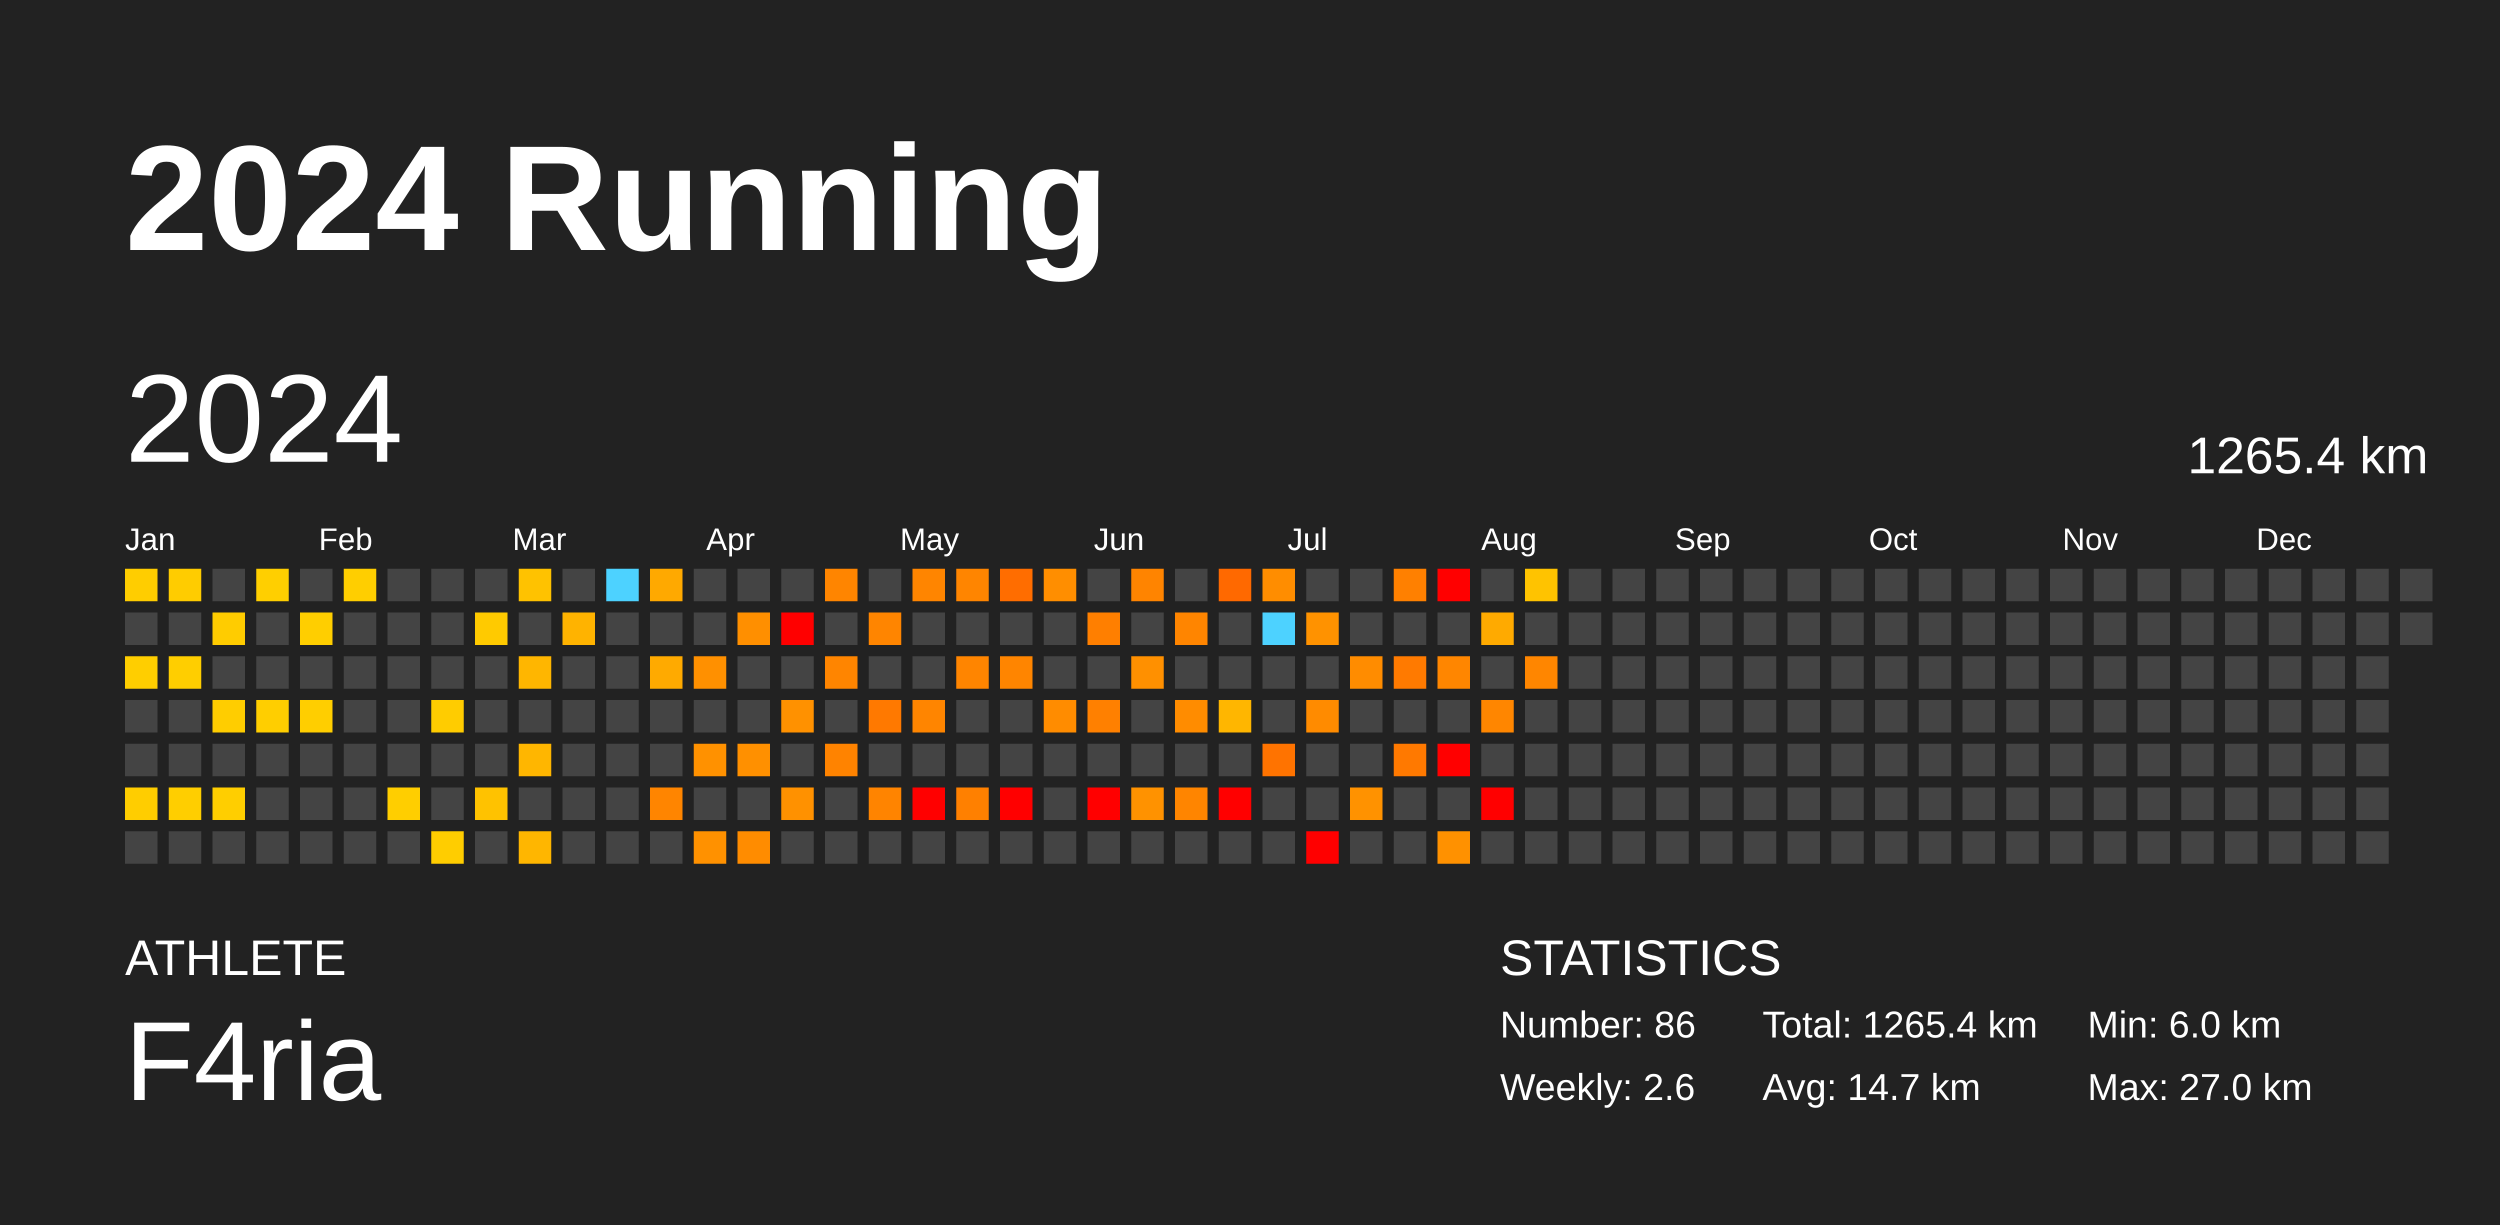
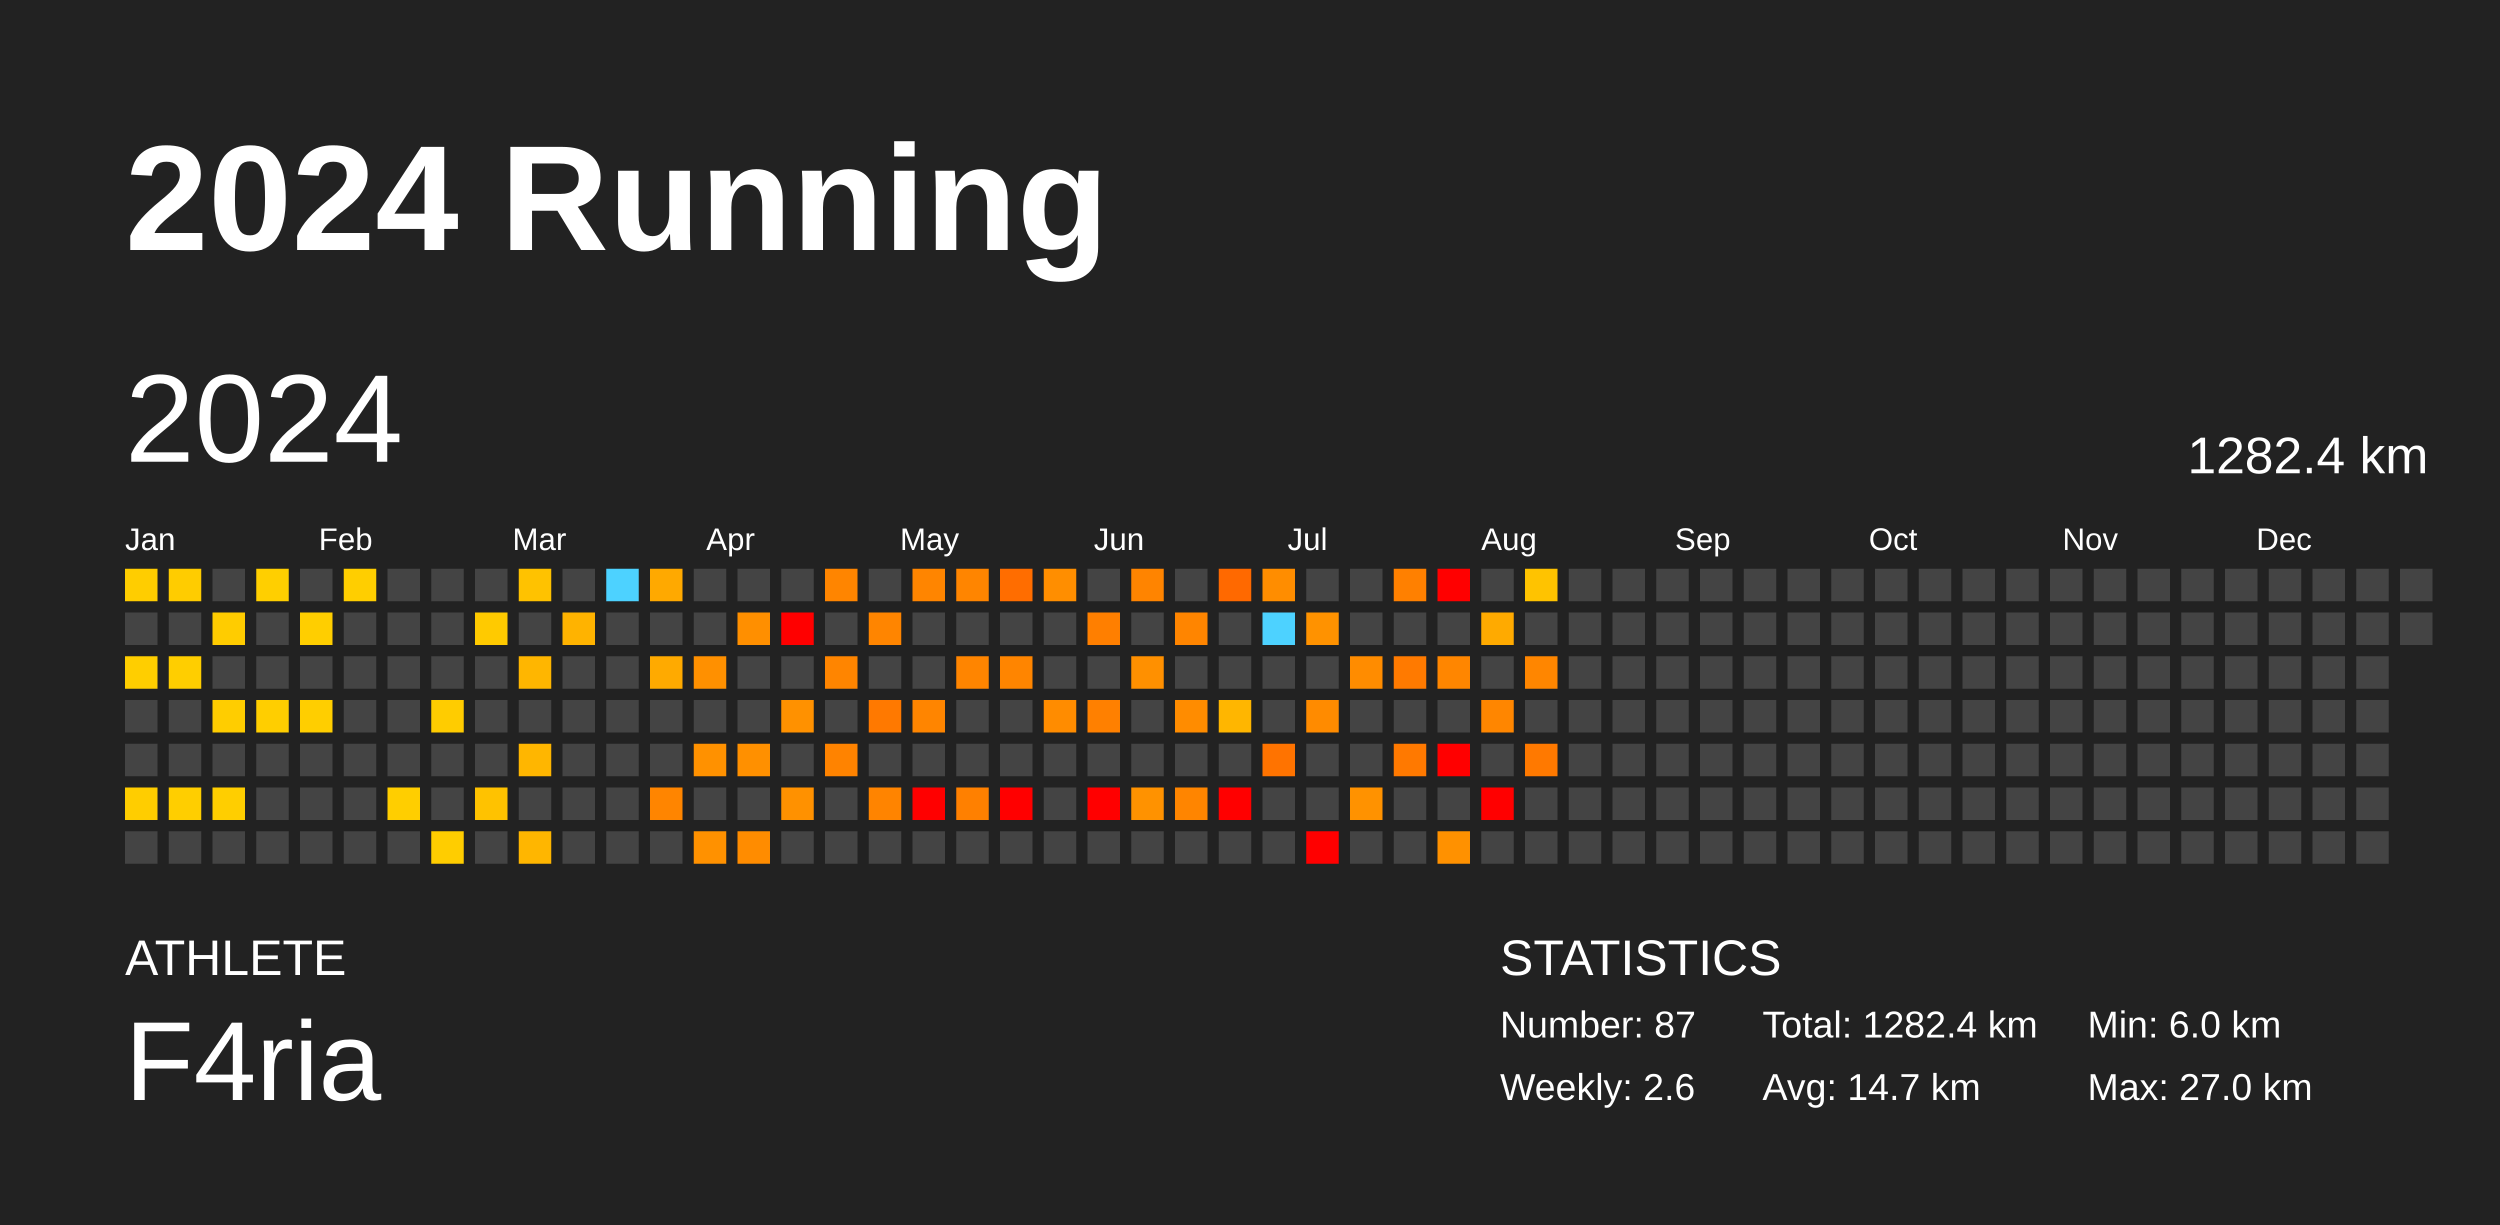
<svg xmlns="http://www.w3.org/2000/svg" baseProfile="full" height="98mm" version="1.1" viewBox="0,0,200,98" width="200mm">
  <defs />
  <rect fill="#222222" height="98" width="200" x="0" y="0" />
  <text fill="#FFFFFF" style="font-size:12px; font-family:Arial; font-weight:bold;" x="10" y="20">2024 Running</text>
  <text fill="#FFFFFF" style="font-size:4px; font-family:Arial" x="10" y="78">ATHLETE</text>
  <text fill="#FFFFFF" style="font-size:9px; font-family:Arial" x="10" y="88">F4ria</text>
  <text fill="#FFFFFF" style="font-size:4px; font-family:Arial" x="120" y="78">STATISTICS</text>
-   <text fill="#FFFFFF" style="font-size:3px; font-family:Arial" x="120" y="83">Number: 86</text>
+   <text fill="#FFFFFF" style="font-size:3px; font-family:Arial" x="120" y="83">Number: 87</text>
  <text fill="#FFFFFF" style="font-size:3px; font-family:Arial" x="120" y="88">Weekly: 2.6</text>
-   <text fill="#FFFFFF" style="font-size:3px; font-family:Arial" x="141" y="83">Total: 1265.4 km</text>
+   <text fill="#FFFFFF" style="font-size:3px; font-family:Arial" x="141" y="83">Total: 1282.4 km</text>
  <text fill="#FFFFFF" style="font-size:3px; font-family:Arial" x="141" y="88">Avg: 14.7 km</text>
  <text fill="#FFFFFF" style="font-size:3px; font-family:Arial" x="167" y="83">Min: 6.0 km</text>
  <text fill="#FFFFFF" style="font-size:3px; font-family:Arial" x="167" y="88">Max: 27.0 km</text>
  <text dominant-baseline="hanging" fill="#FFFFFF" style="font-size:10.0px; font-family:Arial;" x="10" y="30">2024</text>
-   <text dominant-baseline="hanging" fill="#FFFFFF" style="font-size:4.125px; font-family:Arial;" x="175" y="35">1265.4 km</text>
+   <text dominant-baseline="hanging" fill="#FFFFFF" style="font-size:4.125px; font-family:Arial;" x="175" y="35">1282.4 km</text>
  <text fill="#FFFFFF" style="font-size:2.5px; font-family:Arial" x="10.0" y="44">Jan</text>
  <text fill="#FFFFFF" style="font-size:2.5px; font-family:Arial" x="25.5" y="44">Feb</text>
  <text fill="#FFFFFF" style="font-size:2.5px; font-family:Arial" x="41.0" y="44">Mar</text>
  <text fill="#FFFFFF" style="font-size:2.5px; font-family:Arial" x="56.5" y="44">Apr</text>
  <text fill="#FFFFFF" style="font-size:2.5px; font-family:Arial" x="72.0" y="44">May</text>
  <text fill="#FFFFFF" style="font-size:2.5px; font-family:Arial" x="87.5" y="44">Jun</text>
  <text fill="#FFFFFF" style="font-size:2.5px; font-family:Arial" x="103.0" y="44">Jul</text>
  <text fill="#FFFFFF" style="font-size:2.5px; font-family:Arial" x="118.5" y="44">Aug</text>
  <text fill="#FFFFFF" style="font-size:2.5px; font-family:Arial" x="134.0" y="44">Sep</text>
  <text fill="#FFFFFF" style="font-size:2.5px; font-family:Arial" x="149.5" y="44">Oct</text>
  <text fill="#FFFFFF" style="font-size:2.5px; font-family:Arial" x="165.0" y="44">Nov</text>
  <text fill="#FFFFFF" style="font-size:2.5px; font-family:Arial" x="180.5" y="44">Dec</text>
  <rect fill="#ffcd00" height="2.6" width="2.6" x="10.0" y="45.5" />
  <rect fill="#444444" height="2.6" width="2.6" x="10.0" y="49.0" />
  <rect fill="#ffce00" height="2.6" width="2.6" x="10.0" y="52.5" />
  <rect fill="#444444" height="2.6" width="2.6" x="10.0" y="56.0" />
  <rect fill="#444444" height="2.6" width="2.6" x="10.0" y="59.5" />
  <rect fill="#ffcd00" height="2.6" width="2.6" x="10.0" y="63.0" />
  <rect fill="#444444" height="2.6" width="2.6" x="10.0" y="66.5" />
  <rect fill="#ffcc00" height="2.6" width="2.6" x="13.5" y="45.5" />
  <rect fill="#444444" height="2.6" width="2.6" x="13.5" y="49.0" />
  <rect fill="#ffce00" height="2.6" width="2.6" x="13.5" y="52.5" />
  <rect fill="#444444" height="2.6" width="2.6" x="13.5" y="56.0" />
  <rect fill="#444444" height="2.6" width="2.6" x="13.5" y="59.5" />
  <rect fill="#ffce00" height="2.6" width="2.6" x="13.5" y="63.0" />
  <rect fill="#444444" height="2.6" width="2.6" x="13.5" y="66.5" />
  <rect fill="#444444" height="2.6" width="2.6" x="17.0" y="45.5" />
  <rect fill="#ffcc00" height="2.6" width="2.6" x="17.0" y="49.0" />
  <rect fill="#444444" height="2.6" width="2.6" x="17.0" y="52.5" />
  <rect fill="#ffcd00" height="2.6" width="2.6" x="17.0" y="56.0" />
  <rect fill="#444444" height="2.6" width="2.6" x="17.0" y="59.5" />
  <rect fill="#ffce00" height="2.6" width="2.6" x="17.0" y="63.0" />
  <rect fill="#444444" height="2.6" width="2.6" x="17.0" y="66.5" />
  <rect fill="#ffcf00" height="2.6" width="2.6" x="20.5" y="45.5" />
  <rect fill="#444444" height="2.6" width="2.6" x="20.5" y="49.0" />
  <rect fill="#444444" height="2.6" width="2.6" x="20.5" y="52.5" />
  <rect fill="#ffce00" height="2.6" width="2.6" x="20.5" y="56.0" />
  <rect fill="#444444" height="2.6" width="2.6" x="20.5" y="59.5" />
  <rect fill="#444444" height="2.6" width="2.6" x="20.5" y="63.0" />
  <rect fill="#444444" height="2.6" width="2.6" x="20.5" y="66.5" />
  <rect fill="#444444" height="2.6" width="2.6" x="24.0" y="45.5" />
  <rect fill="#ffce00" height="2.6" width="2.6" x="24.0" y="49.0" />
  <rect fill="#444444" height="2.6" width="2.6" x="24.0" y="52.5" />
  <rect fill="#ffce00" height="2.6" width="2.6" x="24.0" y="56.0" />
  <rect fill="#444444" height="2.6" width="2.6" x="24.0" y="59.5" />
  <rect fill="#444444" height="2.6" width="2.6" x="24.0" y="63.0" />
  <rect fill="#444444" height="2.6" width="2.6" x="24.0" y="66.5" />
  <rect fill="#ffce00" height="2.6" width="2.6" x="27.5" y="45.5" />
  <rect fill="#444444" height="2.6" width="2.6" x="27.5" y="49.0" />
  <rect fill="#444444" height="2.6" width="2.6" x="27.5" y="52.5" />
  <rect fill="#444444" height="2.6" width="2.6" x="27.5" y="56.0" />
  <rect fill="#444444" height="2.6" width="2.6" x="27.5" y="59.5" />
  <rect fill="#444444" height="2.6" width="2.6" x="27.5" y="63.0" />
  <rect fill="#444444" height="2.6" width="2.6" x="27.5" y="66.5" />
  <rect fill="#444444" height="2.6" width="2.6" x="31.0" y="45.5" />
  <rect fill="#444444" height="2.6" width="2.6" x="31.0" y="49.0" />
  <rect fill="#444444" height="2.6" width="2.6" x="31.0" y="52.5" />
  <rect fill="#444444" height="2.6" width="2.6" x="31.0" y="56.0" />
  <rect fill="#444444" height="2.6" width="2.6" x="31.0" y="59.5" />
  <rect fill="#ffce00" height="2.6" width="2.6" x="31.0" y="63.0" />
  <rect fill="#444444" height="2.6" width="2.6" x="31.0" y="66.5" />
  <rect fill="#444444" height="2.6" width="2.6" x="34.5" y="45.5" />
  <rect fill="#444444" height="2.6" width="2.6" x="34.5" y="49.0" />
  <rect fill="#444444" height="2.6" width="2.6" x="34.5" y="52.5" />
  <rect fill="#ffcc00" height="2.6" width="2.6" x="34.5" y="56.0" />
  <rect fill="#444444" height="2.6" width="2.6" x="34.5" y="59.5" />
  <rect fill="#444444" height="2.6" width="2.6" x="34.5" y="63.0" />
  <rect fill="#ffcd00" height="2.6" width="2.6" x="34.5" y="66.5" />
  <rect fill="#444444" height="2.6" width="2.6" x="38.0" y="45.5" />
  <rect fill="#ffca00" height="2.6" width="2.6" x="38.0" y="49.0" />
  <rect fill="#444444" height="2.6" width="2.6" x="38.0" y="52.5" />
  <rect fill="#444444" height="2.6" width="2.6" x="38.0" y="56.0" />
  <rect fill="#444444" height="2.6" width="2.6" x="38.0" y="59.5" />
  <rect fill="#ffc200" height="2.6" width="2.6" x="38.0" y="63.0" />
  <rect fill="#444444" height="2.6" width="2.6" x="38.0" y="66.5" />
  <rect fill="#ffc200" height="2.6" width="2.6" x="41.5" y="45.5" />
  <rect fill="#444444" height="2.6" width="2.6" x="41.5" y="49.0" />
  <rect fill="#ffb600" height="2.6" width="2.6" x="41.5" y="52.5" />
  <rect fill="#444444" height="2.6" width="2.6" x="41.5" y="56.0" />
  <rect fill="#ffb600" height="2.6" width="2.6" x="41.5" y="59.5" />
  <rect fill="#444444" height="2.6" width="2.6" x="41.5" y="63.0" />
  <rect fill="#ffb600" height="2.6" width="2.6" x="41.5" y="66.5" />
  <rect fill="#444444" height="2.6" width="2.6" x="45.0" y="45.5" />
  <rect fill="#ffb300" height="2.6" width="2.6" x="45.0" y="49.0" />
  <rect fill="#444444" height="2.6" width="2.6" x="45.0" y="52.5" />
  <rect fill="#444444" height="2.6" width="2.6" x="45.0" y="56.0" />
  <rect fill="#444444" height="2.6" width="2.6" x="45.0" y="59.5" />
  <rect fill="#444444" height="2.6" width="2.6" x="45.0" y="63.0" />
  <rect fill="#444444" height="2.6" width="2.6" x="45.0" y="66.5" />
  <rect fill="#4dd2ff" height="2.6" width="2.6" x="48.5" y="45.5" />
  <rect fill="#444444" height="2.6" width="2.6" x="48.5" y="49.0" />
  <rect fill="#444444" height="2.6" width="2.6" x="48.5" y="52.5" />
  <rect fill="#444444" height="2.6" width="2.6" x="48.5" y="56.0" />
  <rect fill="#444444" height="2.6" width="2.6" x="48.5" y="59.5" />
  <rect fill="#444444" height="2.6" width="2.6" x="48.5" y="63.0" />
  <rect fill="#444444" height="2.6" width="2.6" x="48.5" y="66.5" />
  <rect fill="#ffa900" height="2.6" width="2.6" x="52.0" y="45.5" />
  <rect fill="#444444" height="2.6" width="2.6" x="52.0" y="49.0" />
  <rect fill="#ffaa00" height="2.6" width="2.6" x="52.0" y="52.5" />
  <rect fill="#444444" height="2.6" width="2.6" x="52.0" y="56.0" />
  <rect fill="#444444" height="2.6" width="2.6" x="52.0" y="59.5" />
  <rect fill="#ff8500" height="2.6" width="2.6" x="52.0" y="63.0" />
  <rect fill="#444444" height="2.6" width="2.6" x="52.0" y="66.5" />
  <rect fill="#444444" height="2.6" width="2.6" x="55.5" y="45.5" />
  <rect fill="#444444" height="2.6" width="2.6" x="55.5" y="49.0" />
  <rect fill="#ff9000" height="2.6" width="2.6" x="55.5" y="52.5" />
  <rect fill="#444444" height="2.6" width="2.6" x="55.5" y="56.0" />
  <rect fill="#ff9100" height="2.6" width="2.6" x="55.5" y="59.5" />
  <rect fill="#444444" height="2.6" width="2.6" x="55.5" y="63.0" />
  <rect fill="#ff9100" height="2.6" width="2.6" x="55.5" y="66.5" />
  <rect fill="#444444" height="2.6" width="2.6" x="59.0" y="45.5" />
  <rect fill="#ff8f00" height="2.6" width="2.6" x="59.0" y="49.0" />
  <rect fill="#444444" height="2.6" width="2.6" x="59.0" y="52.5" />
  <rect fill="#444444" height="2.6" width="2.6" x="59.0" y="56.0" />
  <rect fill="#ff9000" height="2.6" width="2.6" x="59.0" y="59.5" />
  <rect fill="#444444" height="2.6" width="2.6" x="59.0" y="63.0" />
  <rect fill="#ff8c00" height="2.6" width="2.6" x="59.0" y="66.5" />
  <rect fill="#444444" height="2.6" width="2.6" x="62.5" y="45.5" />
  <rect fill="red" height="2.6" width="2.6" x="62.5" y="49.0" />
  <rect fill="#444444" height="2.6" width="2.6" x="62.5" y="52.5" />
  <rect fill="#ff9100" height="2.6" width="2.6" x="62.5" y="56.0" />
  <rect fill="#444444" height="2.6" width="2.6" x="62.5" y="59.5" />
  <rect fill="#ff9100" height="2.6" width="2.6" x="62.5" y="63.0" />
  <rect fill="#444444" height="2.6" width="2.6" x="62.5" y="66.5" />
  <rect fill="#ff8500" height="2.6" width="2.6" x="66.0" y="45.5" />
  <rect fill="#444444" height="2.6" width="2.6" x="66.0" y="49.0" />
  <rect fill="#ff8500" height="2.6" width="2.6" x="66.0" y="52.5" />
  <rect fill="#444444" height="2.6" width="2.6" x="66.0" y="56.0" />
  <rect fill="#ff8300" height="2.6" width="2.6" x="66.0" y="59.5" />
  <rect fill="#444444" height="2.6" width="2.6" x="66.0" y="63.0" />
  <rect fill="#444444" height="2.6" width="2.6" x="66.0" y="66.5" />
  <rect fill="#444444" height="2.6" width="2.6" x="69.5" y="45.5" />
  <rect fill="#ff8500" height="2.6" width="2.6" x="69.5" y="49.0" />
  <rect fill="#444444" height="2.6" width="2.6" x="69.5" y="52.5" />
  <rect fill="#ff7900" height="2.6" width="2.6" x="69.5" y="56.0" />
  <rect fill="#444444" height="2.6" width="2.6" x="69.5" y="59.5" />
  <rect fill="#ff8400" height="2.6" width="2.6" x="69.5" y="63.0" />
  <rect fill="#444444" height="2.6" width="2.6" x="69.5" y="66.5" />
  <rect fill="#ff8500" height="2.6" width="2.6" x="73.0" y="45.5" />
  <rect fill="#444444" height="2.6" width="2.6" x="73.0" y="49.0" />
  <rect fill="#444444" height="2.6" width="2.6" x="73.0" y="52.5" />
  <rect fill="#ff8500" height="2.6" width="2.6" x="73.0" y="56.0" />
  <rect fill="#444444" height="2.6" width="2.6" x="73.0" y="59.5" />
  <rect fill="red" height="2.6" width="2.6" x="73.0" y="63.0" />
  <rect fill="#444444" height="2.6" width="2.6" x="73.0" y="66.5" />
  <rect fill="#ff8500" height="2.6" width="2.6" x="76.5" y="45.5" />
  <rect fill="#444444" height="2.6" width="2.6" x="76.5" y="49.0" />
  <rect fill="#ff8500" height="2.6" width="2.6" x="76.5" y="52.5" />
  <rect fill="#444444" height="2.6" width="2.6" x="76.5" y="56.0" />
  <rect fill="#444444" height="2.6" width="2.6" x="76.5" y="59.5" />
  <rect fill="#ff8000" height="2.6" width="2.6" x="76.5" y="63.0" />
  <rect fill="#444444" height="2.6" width="2.6" x="76.5" y="66.5" />
  <rect fill="#ff6d00" height="2.6" width="2.6" x="80.0" y="45.5" />
  <rect fill="#444444" height="2.6" width="2.6" x="80.0" y="49.0" />
  <rect fill="#ff8500" height="2.6" width="2.6" x="80.0" y="52.5" />
  <rect fill="#444444" height="2.6" width="2.6" x="80.0" y="56.0" />
  <rect fill="#444444" height="2.6" width="2.6" x="80.0" y="59.5" />
  <rect fill="red" height="2.6" width="2.6" x="80.0" y="63.0" />
  <rect fill="#444444" height="2.6" width="2.6" x="80.0" y="66.5" />
  <rect fill="#ff8e00" height="2.6" width="2.6" x="83.5" y="45.5" />
  <rect fill="#444444" height="2.6" width="2.6" x="83.5" y="49.0" />
  <rect fill="#444444" height="2.6" width="2.6" x="83.5" y="52.5" />
  <rect fill="#ff8c00" height="2.6" width="2.6" x="83.5" y="56.0" />
  <rect fill="#444444" height="2.6" width="2.6" x="83.5" y="59.5" />
  <rect fill="#444444" height="2.6" width="2.6" x="83.5" y="63.0" />
  <rect fill="#444444" height="2.6" width="2.6" x="83.5" y="66.5" />
  <rect fill="#444444" height="2.6" width="2.6" x="87.0" y="45.5" />
  <rect fill="#ff7f00" height="2.6" width="2.6" x="87.0" y="49.0" />
  <rect fill="#444444" height="2.6" width="2.6" x="87.0" y="52.5" />
  <rect fill="#ff8000" height="2.6" width="2.6" x="87.0" y="56.0" />
  <rect fill="#444444" height="2.6" width="2.6" x="87.0" y="59.5" />
  <rect fill="red" height="2.6" width="2.6" x="87.0" y="63.0" />
  <rect fill="#444444" height="2.6" width="2.6" x="87.0" y="66.5" />
  <rect fill="#ff8400" height="2.6" width="2.6" x="90.5" y="45.5" />
  <rect fill="#444444" height="2.6" width="2.6" x="90.5" y="49.0" />
  <rect fill="#ff9000" height="2.6" width="2.6" x="90.5" y="52.5" />
  <rect fill="#444444" height="2.6" width="2.6" x="90.5" y="56.0" />
  <rect fill="#444444" height="2.6" width="2.6" x="90.5" y="59.5" />
  <rect fill="#ff9200" height="2.6" width="2.6" x="90.5" y="63.0" />
  <rect fill="#444444" height="2.6" width="2.6" x="90.5" y="66.5" />
  <rect fill="#444444" height="2.6" width="2.6" x="94.0" y="45.5" />
  <rect fill="#ff8500" height="2.6" width="2.6" x="94.0" y="49.0" />
  <rect fill="#444444" height="2.6" width="2.6" x="94.0" y="52.5" />
  <rect fill="#ff8c00" height="2.6" width="2.6" x="94.0" y="56.0" />
  <rect fill="#444444" height="2.6" width="2.6" x="94.0" y="59.5" />
  <rect fill="#ff8500" height="2.6" width="2.6" x="94.0" y="63.0" />
  <rect fill="#444444" height="2.6" width="2.6" x="94.0" y="66.5" />
  <rect fill="#ff6900" height="2.6" width="2.6" x="97.5" y="45.5" />
  <rect fill="#444444" height="2.6" width="2.6" x="97.5" y="49.0" />
  <rect fill="#444444" height="2.6" width="2.6" x="97.5" y="52.5" />
  <rect fill="#ffb600" height="2.6" width="2.6" x="97.5" y="56.0" />
  <rect fill="#444444" height="2.6" width="2.6" x="97.5" y="59.5" />
  <rect fill="red" height="2.6" width="2.6" x="97.5" y="63.0" />
  <rect fill="#444444" height="2.6" width="2.6" x="97.5" y="66.5" />
  <rect fill="#ff8d00" height="2.6" width="2.6" x="101.0" y="45.5" />
  <rect fill="#4dd2ff" height="2.6" width="2.6" x="101.0" y="49.0" />
  <rect fill="#444444" height="2.6" width="2.6" x="101.0" y="52.5" />
  <rect fill="#444444" height="2.6" width="2.6" x="101.0" y="56.0" />
  <rect fill="#ff7300" height="2.6" width="2.6" x="101.0" y="59.5" />
  <rect fill="#444444" height="2.6" width="2.6" x="101.0" y="63.0" />
  <rect fill="#444444" height="2.6" width="2.6" x="101.0" y="66.5" />
  <rect fill="#444444" height="2.6" width="2.6" x="104.5" y="45.5" />
  <rect fill="#ff9200" height="2.6" width="2.6" x="104.5" y="49.0" />
  <rect fill="#444444" height="2.6" width="2.6" x="104.5" y="52.5" />
  <rect fill="#ff8b00" height="2.6" width="2.6" x="104.5" y="56.0" />
  <rect fill="#444444" height="2.6" width="2.6" x="104.5" y="59.5" />
  <rect fill="#444444" height="2.6" width="2.6" x="104.5" y="63.0" />
  <rect fill="red" height="2.6" width="2.6" x="104.5" y="66.5" />
  <rect fill="#444444" height="2.6" width="2.6" x="108.0" y="45.5" />
  <rect fill="#444444" height="2.6" width="2.6" x="108.0" y="49.0" />
  <rect fill="#ff8c00" height="2.6" width="2.6" x="108.0" y="52.5" />
  <rect fill="#444444" height="2.6" width="2.6" x="108.0" y="56.0" />
  <rect fill="#444444" height="2.6" width="2.6" x="108.0" y="59.5" />
  <rect fill="#ff9200" height="2.6" width="2.6" x="108.0" y="63.0" />
  <rect fill="#444444" height="2.6" width="2.6" x="108.0" y="66.5" />
  <rect fill="#ff8000" height="2.6" width="2.6" x="111.5" y="45.5" />
  <rect fill="#444444" height="2.6" width="2.6" x="111.5" y="49.0" />
  <rect fill="#ff7a00" height="2.6" width="2.6" x="111.5" y="52.5" />
  <rect fill="#444444" height="2.6" width="2.6" x="111.5" y="56.0" />
  <rect fill="#ff7900" height="2.6" width="2.6" x="111.5" y="59.5" />
  <rect fill="#444444" height="2.6" width="2.6" x="111.5" y="63.0" />
  <rect fill="#444444" height="2.6" width="2.6" x="111.5" y="66.5" />
  <rect fill="red" height="2.6" width="2.6" x="115.0" y="45.5" />
  <rect fill="#444444" height="2.6" width="2.6" x="115.0" y="49.0" />
  <rect fill="#ff8600" height="2.6" width="2.6" x="115.0" y="52.5" />
  <rect fill="#444444" height="2.6" width="2.6" x="115.0" y="56.0" />
  <rect fill="red" height="2.6" width="2.6" x="115.0" y="59.5" />
  <rect fill="#444444" height="2.6" width="2.6" x="115.0" y="63.0" />
  <rect fill="#ff9100" height="2.6" width="2.6" x="115.0" y="66.5" />
  <rect fill="#444444" height="2.6" width="2.6" x="118.5" y="45.5" />
  <rect fill="#ffaa00" height="2.6" width="2.6" x="118.5" y="49.0" />
  <rect fill="#444444" height="2.6" width="2.6" x="118.5" y="52.5" />
  <rect fill="#ff8600" height="2.6" width="2.6" x="118.5" y="56.0" />
  <rect fill="#444444" height="2.6" width="2.6" x="118.5" y="59.5" />
  <rect fill="red" height="2.6" width="2.6" x="118.5" y="63.0" />
  <rect fill="#444444" height="2.6" width="2.6" x="118.5" y="66.5" />
  <rect fill="#ffc300" height="2.6" width="2.6" x="122.0" y="45.5" />
  <rect fill="#444444" height="2.6" width="2.6" x="122.0" y="49.0" />
  <rect fill="#ff8600" height="2.6" width="2.6" x="122.0" y="52.5" />
  <rect fill="#444444" height="2.6" width="2.6" x="122.0" y="56.0" />
-   <rect fill="#444444" height="2.6" width="2.6" x="122.0" y="59.5" />
+   <rect fill="#ff7900" height="2.6" width="2.6" x="122.0" y="59.5" />
  <rect fill="#444444" height="2.6" width="2.6" x="122.0" y="63.0" />
  <rect fill="#444444" height="2.6" width="2.6" x="122.0" y="66.5" />
  <rect fill="#444444" height="2.6" width="2.6" x="125.5" y="45.5" />
  <rect fill="#444444" height="2.6" width="2.6" x="125.5" y="49.0" />
  <rect fill="#444444" height="2.6" width="2.6" x="125.5" y="52.5" />
  <rect fill="#444444" height="2.6" width="2.6" x="125.5" y="56.0" />
  <rect fill="#444444" height="2.6" width="2.6" x="125.5" y="59.5" />
  <rect fill="#444444" height="2.6" width="2.6" x="125.5" y="63.0" />
  <rect fill="#444444" height="2.6" width="2.6" x="125.5" y="66.5" />
  <rect fill="#444444" height="2.6" width="2.6" x="129.0" y="45.5" />
  <rect fill="#444444" height="2.6" width="2.6" x="129.0" y="49.0" />
  <rect fill="#444444" height="2.6" width="2.6" x="129.0" y="52.5" />
  <rect fill="#444444" height="2.6" width="2.6" x="129.0" y="56.0" />
  <rect fill="#444444" height="2.6" width="2.6" x="129.0" y="59.5" />
  <rect fill="#444444" height="2.6" width="2.6" x="129.0" y="63.0" />
  <rect fill="#444444" height="2.6" width="2.6" x="129.0" y="66.5" />
  <rect fill="#444444" height="2.6" width="2.6" x="132.5" y="45.5" />
  <rect fill="#444444" height="2.6" width="2.6" x="132.5" y="49.0" />
  <rect fill="#444444" height="2.6" width="2.6" x="132.5" y="52.5" />
  <rect fill="#444444" height="2.6" width="2.6" x="132.5" y="56.0" />
  <rect fill="#444444" height="2.6" width="2.6" x="132.5" y="59.5" />
  <rect fill="#444444" height="2.6" width="2.6" x="132.5" y="63.0" />
  <rect fill="#444444" height="2.6" width="2.6" x="132.5" y="66.5" />
  <rect fill="#444444" height="2.6" width="2.6" x="136.0" y="45.5" />
  <rect fill="#444444" height="2.6" width="2.6" x="136.0" y="49.0" />
  <rect fill="#444444" height="2.6" width="2.6" x="136.0" y="52.5" />
  <rect fill="#444444" height="2.6" width="2.6" x="136.0" y="56.0" />
  <rect fill="#444444" height="2.6" width="2.6" x="136.0" y="59.5" />
  <rect fill="#444444" height="2.6" width="2.6" x="136.0" y="63.0" />
  <rect fill="#444444" height="2.6" width="2.6" x="136.0" y="66.5" />
  <rect fill="#444444" height="2.6" width="2.6" x="139.5" y="45.5" />
  <rect fill="#444444" height="2.6" width="2.6" x="139.5" y="49.0" />
  <rect fill="#444444" height="2.6" width="2.6" x="139.5" y="52.5" />
  <rect fill="#444444" height="2.6" width="2.6" x="139.5" y="56.0" />
  <rect fill="#444444" height="2.6" width="2.6" x="139.5" y="59.5" />
  <rect fill="#444444" height="2.6" width="2.6" x="139.5" y="63.0" />
  <rect fill="#444444" height="2.6" width="2.6" x="139.5" y="66.5" />
  <rect fill="#444444" height="2.6" width="2.6" x="143.0" y="45.5" />
  <rect fill="#444444" height="2.6" width="2.6" x="143.0" y="49.0" />
  <rect fill="#444444" height="2.6" width="2.6" x="143.0" y="52.5" />
  <rect fill="#444444" height="2.6" width="2.6" x="143.0" y="56.0" />
  <rect fill="#444444" height="2.6" width="2.6" x="143.0" y="59.5" />
  <rect fill="#444444" height="2.6" width="2.6" x="143.0" y="63.0" />
  <rect fill="#444444" height="2.6" width="2.6" x="143.0" y="66.5" />
  <rect fill="#444444" height="2.6" width="2.6" x="146.5" y="45.5" />
  <rect fill="#444444" height="2.6" width="2.6" x="146.5" y="49.0" />
  <rect fill="#444444" height="2.6" width="2.6" x="146.5" y="52.5" />
  <rect fill="#444444" height="2.6" width="2.6" x="146.5" y="56.0" />
  <rect fill="#444444" height="2.6" width="2.6" x="146.5" y="59.5" />
  <rect fill="#444444" height="2.6" width="2.6" x="146.5" y="63.0" />
  <rect fill="#444444" height="2.6" width="2.6" x="146.5" y="66.5" />
  <rect fill="#444444" height="2.6" width="2.6" x="150.0" y="45.5" />
  <rect fill="#444444" height="2.6" width="2.6" x="150.0" y="49.0" />
  <rect fill="#444444" height="2.6" width="2.6" x="150.0" y="52.5" />
  <rect fill="#444444" height="2.6" width="2.6" x="150.0" y="56.0" />
  <rect fill="#444444" height="2.6" width="2.6" x="150.0" y="59.5" />
  <rect fill="#444444" height="2.6" width="2.6" x="150.0" y="63.0" />
  <rect fill="#444444" height="2.6" width="2.6" x="150.0" y="66.5" />
  <rect fill="#444444" height="2.6" width="2.6" x="153.5" y="45.5" />
  <rect fill="#444444" height="2.6" width="2.6" x="153.5" y="49.0" />
  <rect fill="#444444" height="2.6" width="2.6" x="153.5" y="52.5" />
  <rect fill="#444444" height="2.6" width="2.6" x="153.5" y="56.0" />
  <rect fill="#444444" height="2.6" width="2.6" x="153.5" y="59.5" />
  <rect fill="#444444" height="2.6" width="2.6" x="153.5" y="63.0" />
  <rect fill="#444444" height="2.6" width="2.6" x="153.5" y="66.5" />
  <rect fill="#444444" height="2.6" width="2.6" x="157.0" y="45.5" />
  <rect fill="#444444" height="2.6" width="2.6" x="157.0" y="49.0" />
  <rect fill="#444444" height="2.6" width="2.6" x="157.0" y="52.5" />
  <rect fill="#444444" height="2.6" width="2.6" x="157.0" y="56.0" />
  <rect fill="#444444" height="2.6" width="2.6" x="157.0" y="59.5" />
  <rect fill="#444444" height="2.6" width="2.6" x="157.0" y="63.0" />
  <rect fill="#444444" height="2.6" width="2.6" x="157.0" y="66.5" />
  <rect fill="#444444" height="2.6" width="2.6" x="160.5" y="45.5" />
  <rect fill="#444444" height="2.6" width="2.6" x="160.5" y="49.0" />
  <rect fill="#444444" height="2.6" width="2.6" x="160.5" y="52.5" />
  <rect fill="#444444" height="2.6" width="2.6" x="160.5" y="56.0" />
  <rect fill="#444444" height="2.6" width="2.6" x="160.5" y="59.5" />
  <rect fill="#444444" height="2.6" width="2.6" x="160.5" y="63.0" />
  <rect fill="#444444" height="2.6" width="2.6" x="160.5" y="66.5" />
  <rect fill="#444444" height="2.6" width="2.6" x="164.0" y="45.5" />
  <rect fill="#444444" height="2.6" width="2.6" x="164.0" y="49.0" />
  <rect fill="#444444" height="2.6" width="2.6" x="164.0" y="52.5" />
  <rect fill="#444444" height="2.6" width="2.6" x="164.0" y="56.0" />
  <rect fill="#444444" height="2.6" width="2.6" x="164.0" y="59.5" />
  <rect fill="#444444" height="2.6" width="2.6" x="164.0" y="63.0" />
  <rect fill="#444444" height="2.6" width="2.6" x="164.0" y="66.5" />
  <rect fill="#444444" height="2.6" width="2.6" x="167.5" y="45.5" />
  <rect fill="#444444" height="2.6" width="2.6" x="167.5" y="49.0" />
  <rect fill="#444444" height="2.6" width="2.6" x="167.5" y="52.5" />
  <rect fill="#444444" height="2.6" width="2.6" x="167.5" y="56.0" />
  <rect fill="#444444" height="2.6" width="2.6" x="167.5" y="59.5" />
  <rect fill="#444444" height="2.6" width="2.6" x="167.5" y="63.0" />
  <rect fill="#444444" height="2.6" width="2.6" x="167.5" y="66.5" />
  <rect fill="#444444" height="2.6" width="2.6" x="171.0" y="45.5" />
  <rect fill="#444444" height="2.6" width="2.6" x="171.0" y="49.0" />
  <rect fill="#444444" height="2.6" width="2.6" x="171.0" y="52.5" />
  <rect fill="#444444" height="2.6" width="2.6" x="171.0" y="56.0" />
  <rect fill="#444444" height="2.6" width="2.6" x="171.0" y="59.5" />
  <rect fill="#444444" height="2.6" width="2.6" x="171.0" y="63.0" />
  <rect fill="#444444" height="2.6" width="2.6" x="171.0" y="66.5" />
  <rect fill="#444444" height="2.6" width="2.6" x="174.5" y="45.5" />
  <rect fill="#444444" height="2.6" width="2.6" x="174.5" y="49.0" />
  <rect fill="#444444" height="2.6" width="2.6" x="174.5" y="52.5" />
  <rect fill="#444444" height="2.6" width="2.6" x="174.5" y="56.0" />
  <rect fill="#444444" height="2.6" width="2.6" x="174.5" y="59.5" />
  <rect fill="#444444" height="2.6" width="2.6" x="174.5" y="63.0" />
  <rect fill="#444444" height="2.6" width="2.6" x="174.5" y="66.5" />
  <rect fill="#444444" height="2.6" width="2.6" x="178.0" y="45.5" />
  <rect fill="#444444" height="2.6" width="2.6" x="178.0" y="49.0" />
  <rect fill="#444444" height="2.6" width="2.6" x="178.0" y="52.5" />
  <rect fill="#444444" height="2.6" width="2.6" x="178.0" y="56.0" />
  <rect fill="#444444" height="2.6" width="2.6" x="178.0" y="59.5" />
  <rect fill="#444444" height="2.6" width="2.6" x="178.0" y="63.0" />
  <rect fill="#444444" height="2.6" width="2.6" x="178.0" y="66.5" />
  <rect fill="#444444" height="2.6" width="2.6" x="181.5" y="45.5" />
  <rect fill="#444444" height="2.6" width="2.6" x="181.5" y="49.0" />
  <rect fill="#444444" height="2.6" width="2.6" x="181.5" y="52.5" />
  <rect fill="#444444" height="2.6" width="2.6" x="181.5" y="56.0" />
  <rect fill="#444444" height="2.6" width="2.6" x="181.5" y="59.5" />
  <rect fill="#444444" height="2.6" width="2.6" x="181.5" y="63.0" />
  <rect fill="#444444" height="2.6" width="2.6" x="181.5" y="66.5" />
  <rect fill="#444444" height="2.6" width="2.6" x="185.0" y="45.5" />
  <rect fill="#444444" height="2.6" width="2.6" x="185.0" y="49.0" />
  <rect fill="#444444" height="2.6" width="2.6" x="185.0" y="52.5" />
  <rect fill="#444444" height="2.6" width="2.6" x="185.0" y="56.0" />
  <rect fill="#444444" height="2.6" width="2.6" x="185.0" y="59.5" />
  <rect fill="#444444" height="2.6" width="2.6" x="185.0" y="63.0" />
  <rect fill="#444444" height="2.6" width="2.6" x="185.0" y="66.5" />
  <rect fill="#444444" height="2.6" width="2.6" x="188.5" y="45.5" />
  <rect fill="#444444" height="2.6" width="2.6" x="188.5" y="49.0" />
  <rect fill="#444444" height="2.6" width="2.6" x="188.5" y="52.5" />
  <rect fill="#444444" height="2.6" width="2.6" x="188.5" y="56.0" />
  <rect fill="#444444" height="2.6" width="2.6" x="188.5" y="59.5" />
  <rect fill="#444444" height="2.6" width="2.6" x="188.5" y="63.0" />
  <rect fill="#444444" height="2.6" width="2.6" x="188.5" y="66.5" />
  <rect fill="#444444" height="2.6" width="2.6" x="192.0" y="45.5" />
  <rect fill="#444444" height="2.6" width="2.6" x="192.0" y="49.0" />
</svg>
